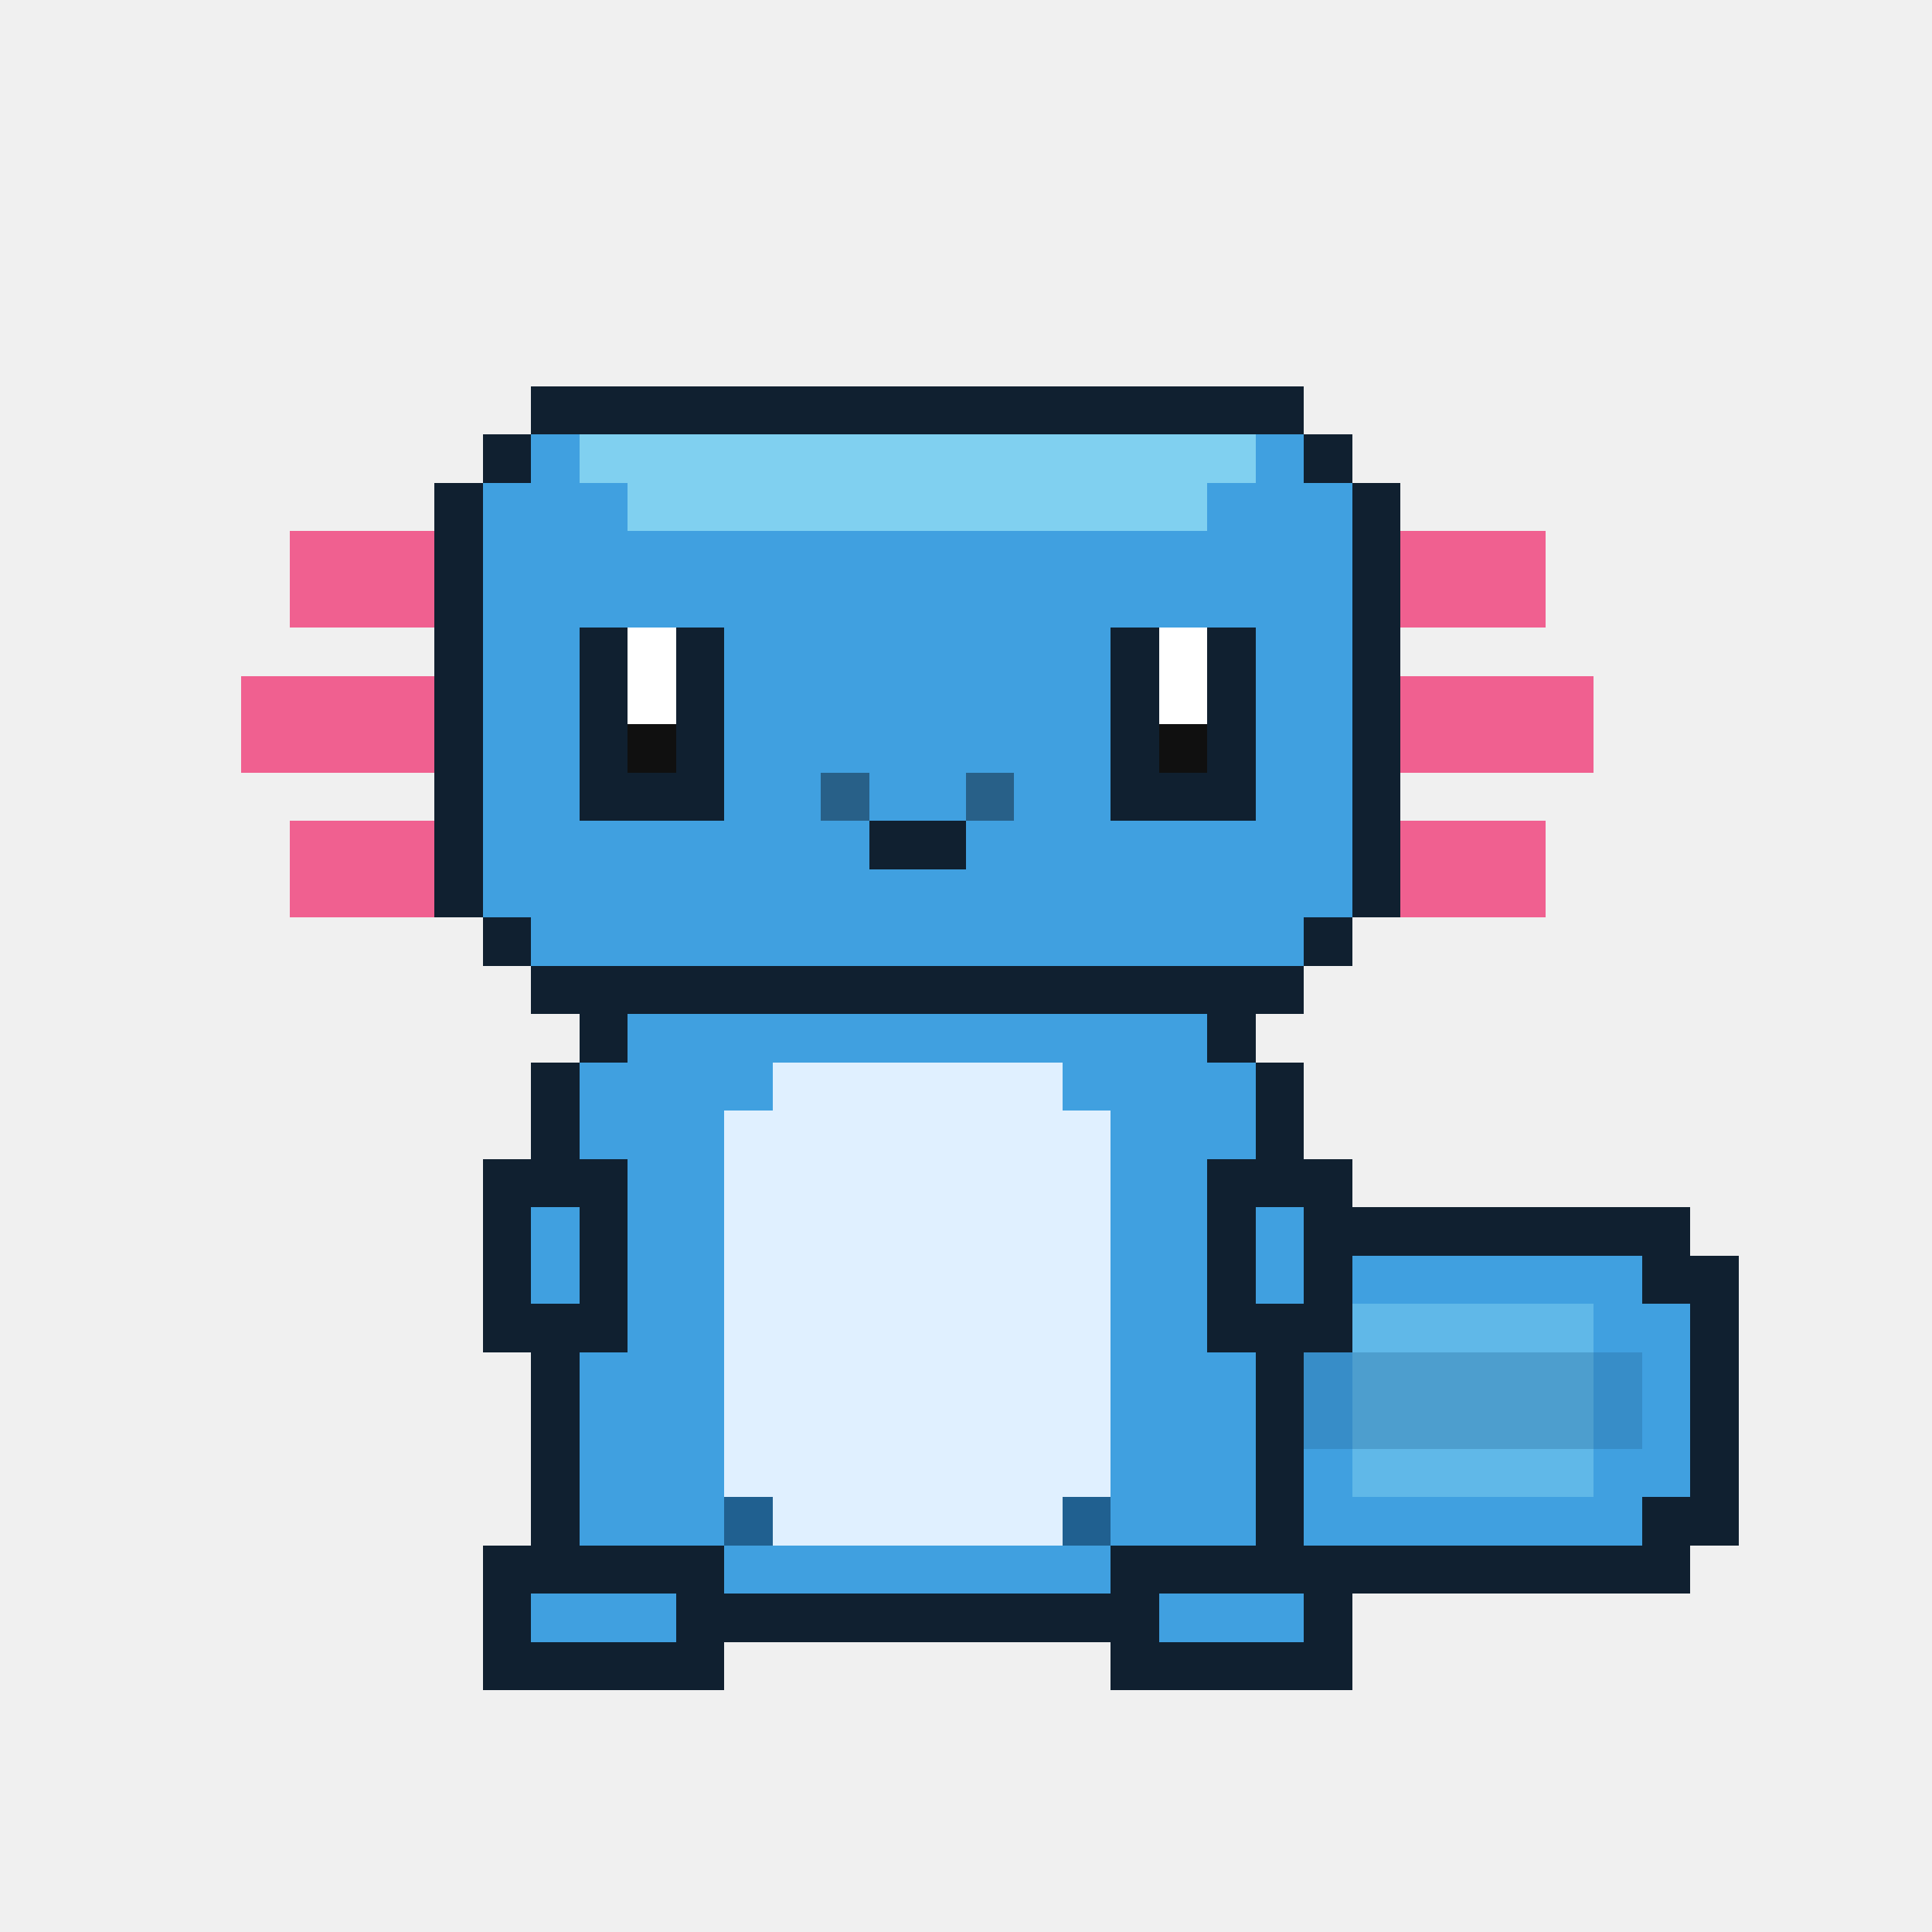
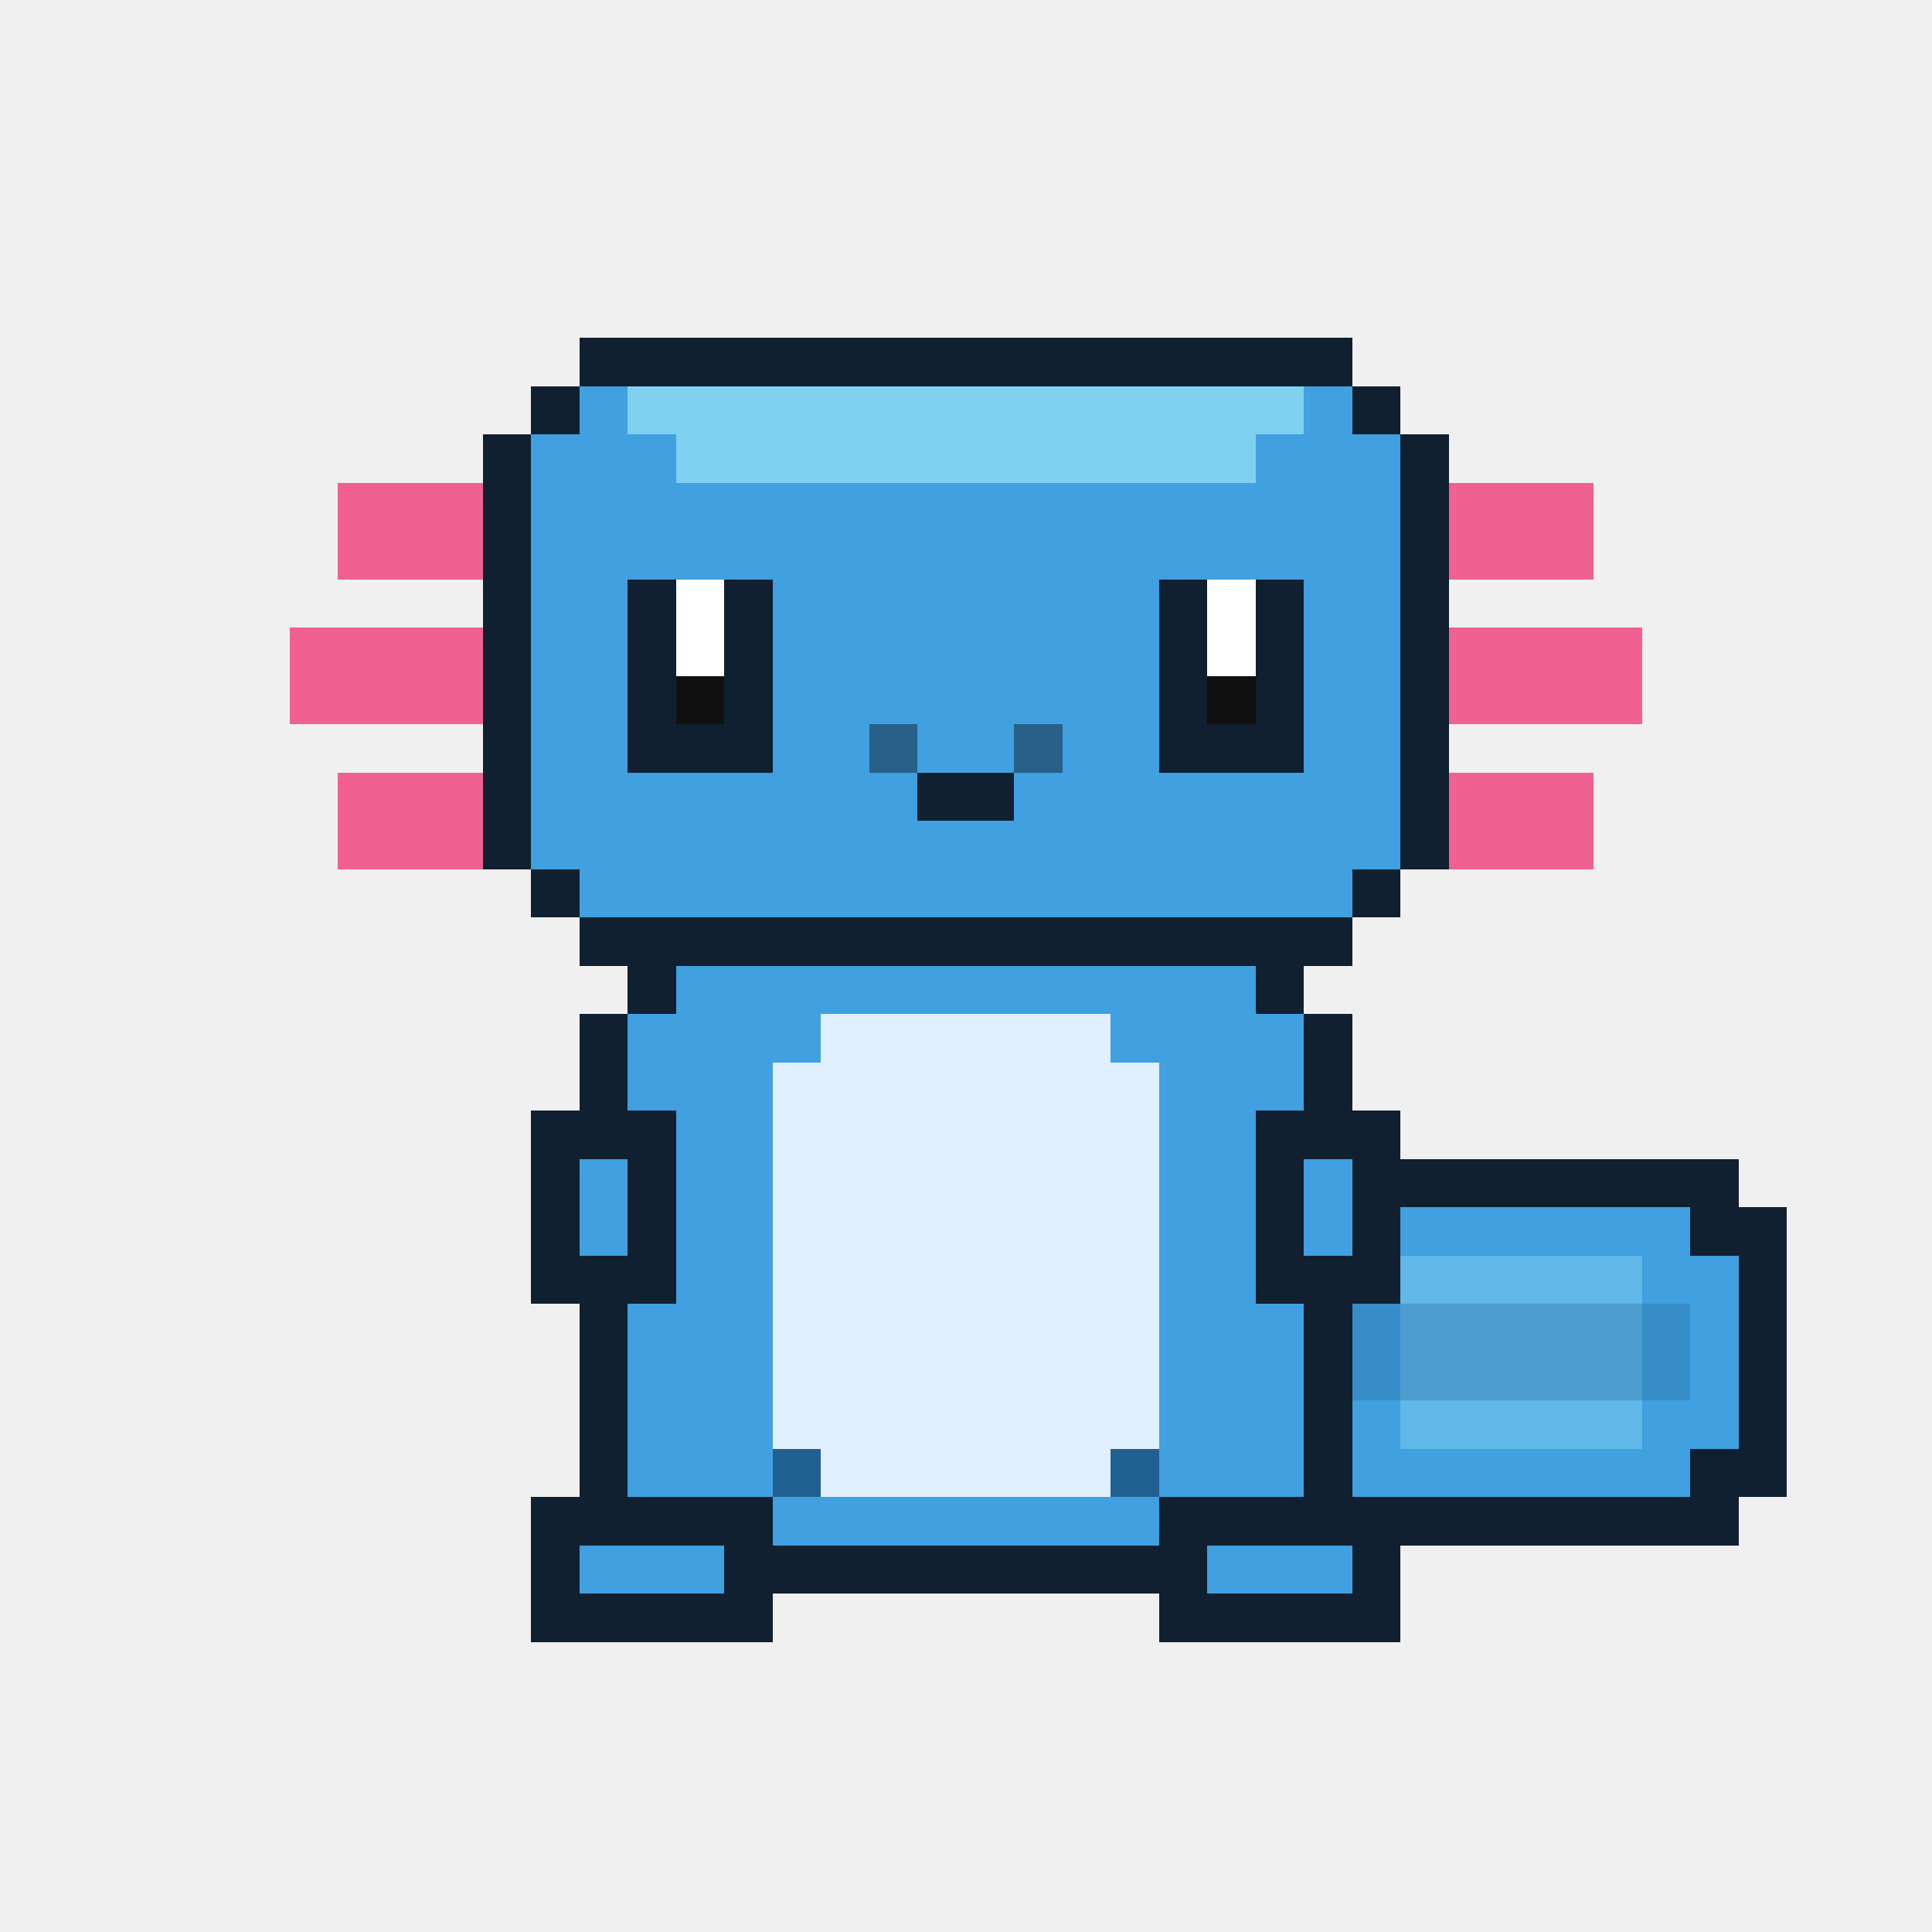
<svg xmlns="http://www.w3.org/2000/svg" width="512" height="512" viewBox="0 0 40 40" shape-rendering="crispEdges">
  <defs>
    <style>
      .outline { fill: #102030; } /* Dark Navy Outline */
      .skin    { fill: #40A0E0; } /* Cyan Blue Skin */
      .shadow  { fill: #206090; } /* Dark Blue Shadow */
      .light   { fill: #80D0F0; } /* Light Blue Highlight */
      .belly   { fill: #E0F0FF; } /* Pale Belly */
      .gills   { fill: #F06090; } /* Pink Gills */
      .gills-s { fill: #C04070; } /* Dark Pink Shadow */
      .eye     { fill: #101010; } /* Black Eye */
      .white   { fill: #FFFFFF; } /* White */
    </style>
  </defs>
-   <g transform="translate(39, 0) scale(-1, 1)">
+   <g transform="translate(40, -1) scale(-1, 1)">
    <rect x="4" y="25" width="8" height="8" class="outline" />
    <rect x="3" y="26" width="2" height="6" class="outline" />
    <rect x="5" y="26" width="7" height="6" class="skin" />
    <rect x="4" y="27" width="1" height="4" class="skin" />
    <rect x="6" y="27" width="5" height="4" class="light" opacity="0.5" />
    <rect x="5" y="28" width="7" height="2" class="shadow" opacity="0.3" />
    <rect x="12" y="22" width="16" height="12" class="outline" />
    <rect x="13" y="21" width="14" height="12" class="outline" />
    <rect x="13" y="22" width="14" height="11" class="skin" />
    <rect x="14" y="21" width="12" height="12" class="skin" />
    <rect x="16" y="31" width="8" height="1" class="shadow" />
    <rect x="16" y="23" width="8" height="8" class="belly" />
    <rect x="17" y="22" width="6" height="1" class="belly" />
    <rect x="17" y="31" width="6" height="1" class="belly" />
    <rect x="11" y="32" width="5" height="3" class="outline" />
    <rect x="12" y="33" width="3" height="1" class="skin" />
    <rect x="24" y="32" width="5" height="3" class="outline" />
    <rect x="25" y="33" width="3" height="1" class="skin" />
    <rect x="11" y="24" width="3" height="4" class="outline" />
    <rect x="12" y="25" width="1" height="2" class="skin" />
    <rect x="26" y="24" width="3" height="4" class="outline" />
    <rect x="27" y="25" width="1" height="2" class="skin" />
    <rect x="10" y="10" width="20" height="9" class="outline" />
    <rect x="11" y="9" width="18" height="11" class="outline" />
    <rect x="12" y="8" width="16" height="13" class="outline" />
    <rect x="11" y="10" width="18" height="9" class="skin" />
    <rect x="12" y="9" width="16" height="11" class="skin" />
    <rect x="13" y="9" width="14" height="1" class="light" />
    <rect x="14" y="10" width="12" height="1" class="light" />
    <rect x="7" y="11" width="3" height="2" class="gills" />
    <rect x="6" y="14" width="4" height="2" class="gills" />
    <rect x="7" y="17" width="3" height="2" class="gills" />
    <rect x="10" y="11" width="1" height="8" class="outline" />
    <rect x="30" y="11" width="3" height="2" class="gills" />
    <rect x="30" y="14" width="4" height="2" class="gills" />
    <rect x="30" y="17" width="3" height="2" class="gills" />
    <rect x="29" y="11" width="1" height="8" class="outline" />
    <rect x="13" y="13" width="3" height="4" class="outline" />
    <rect x="14" y="13" width="1" height="2" class="white" />
    <rect x="14" y="15" width="1" height="1" class="eye" />
    <rect x="24" y="13" width="3" height="4" class="outline" />
    <rect x="25" y="13" width="1" height="2" class="white" />
    <rect x="25" y="15" width="1" height="1" class="eye" />
    <rect x="19" y="17" width="2" height="1" class="outline" />
    <rect x="18" y="16" width="1" height="1" class="outline" opacity="0.5" />
    <rect x="21" y="16" width="1" height="1" class="outline" opacity="0.5" />
  </g>
</svg>
